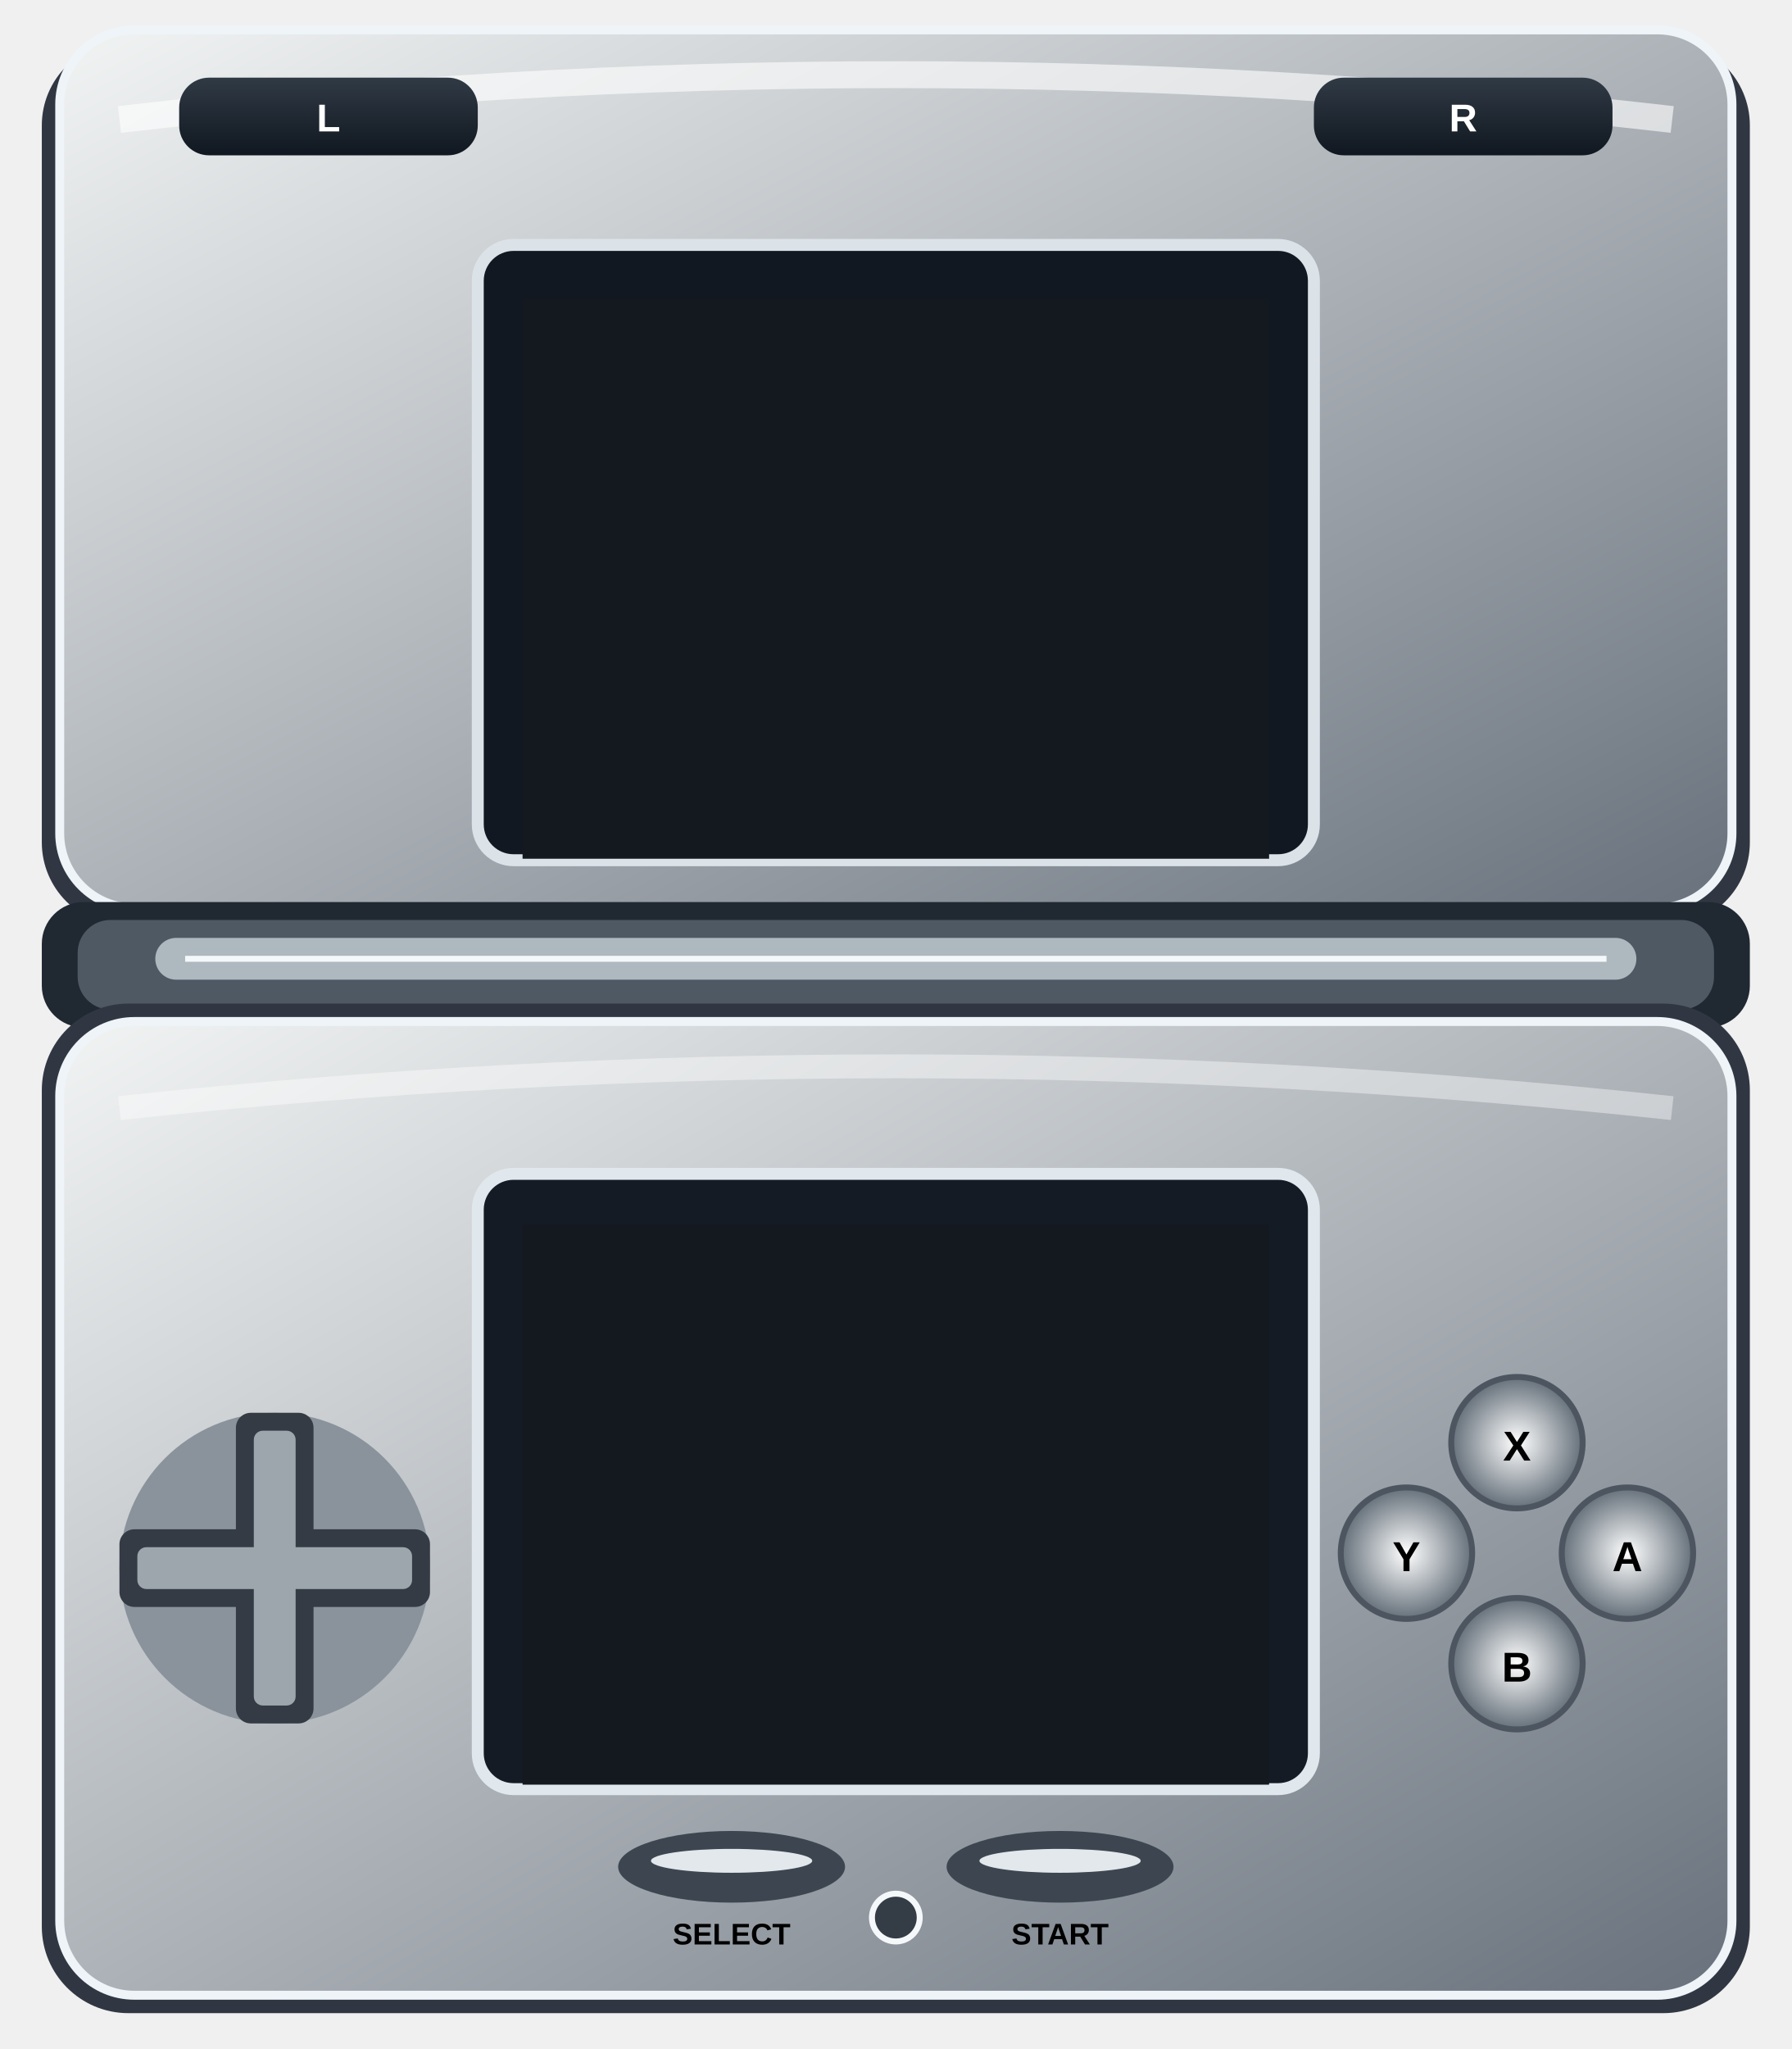
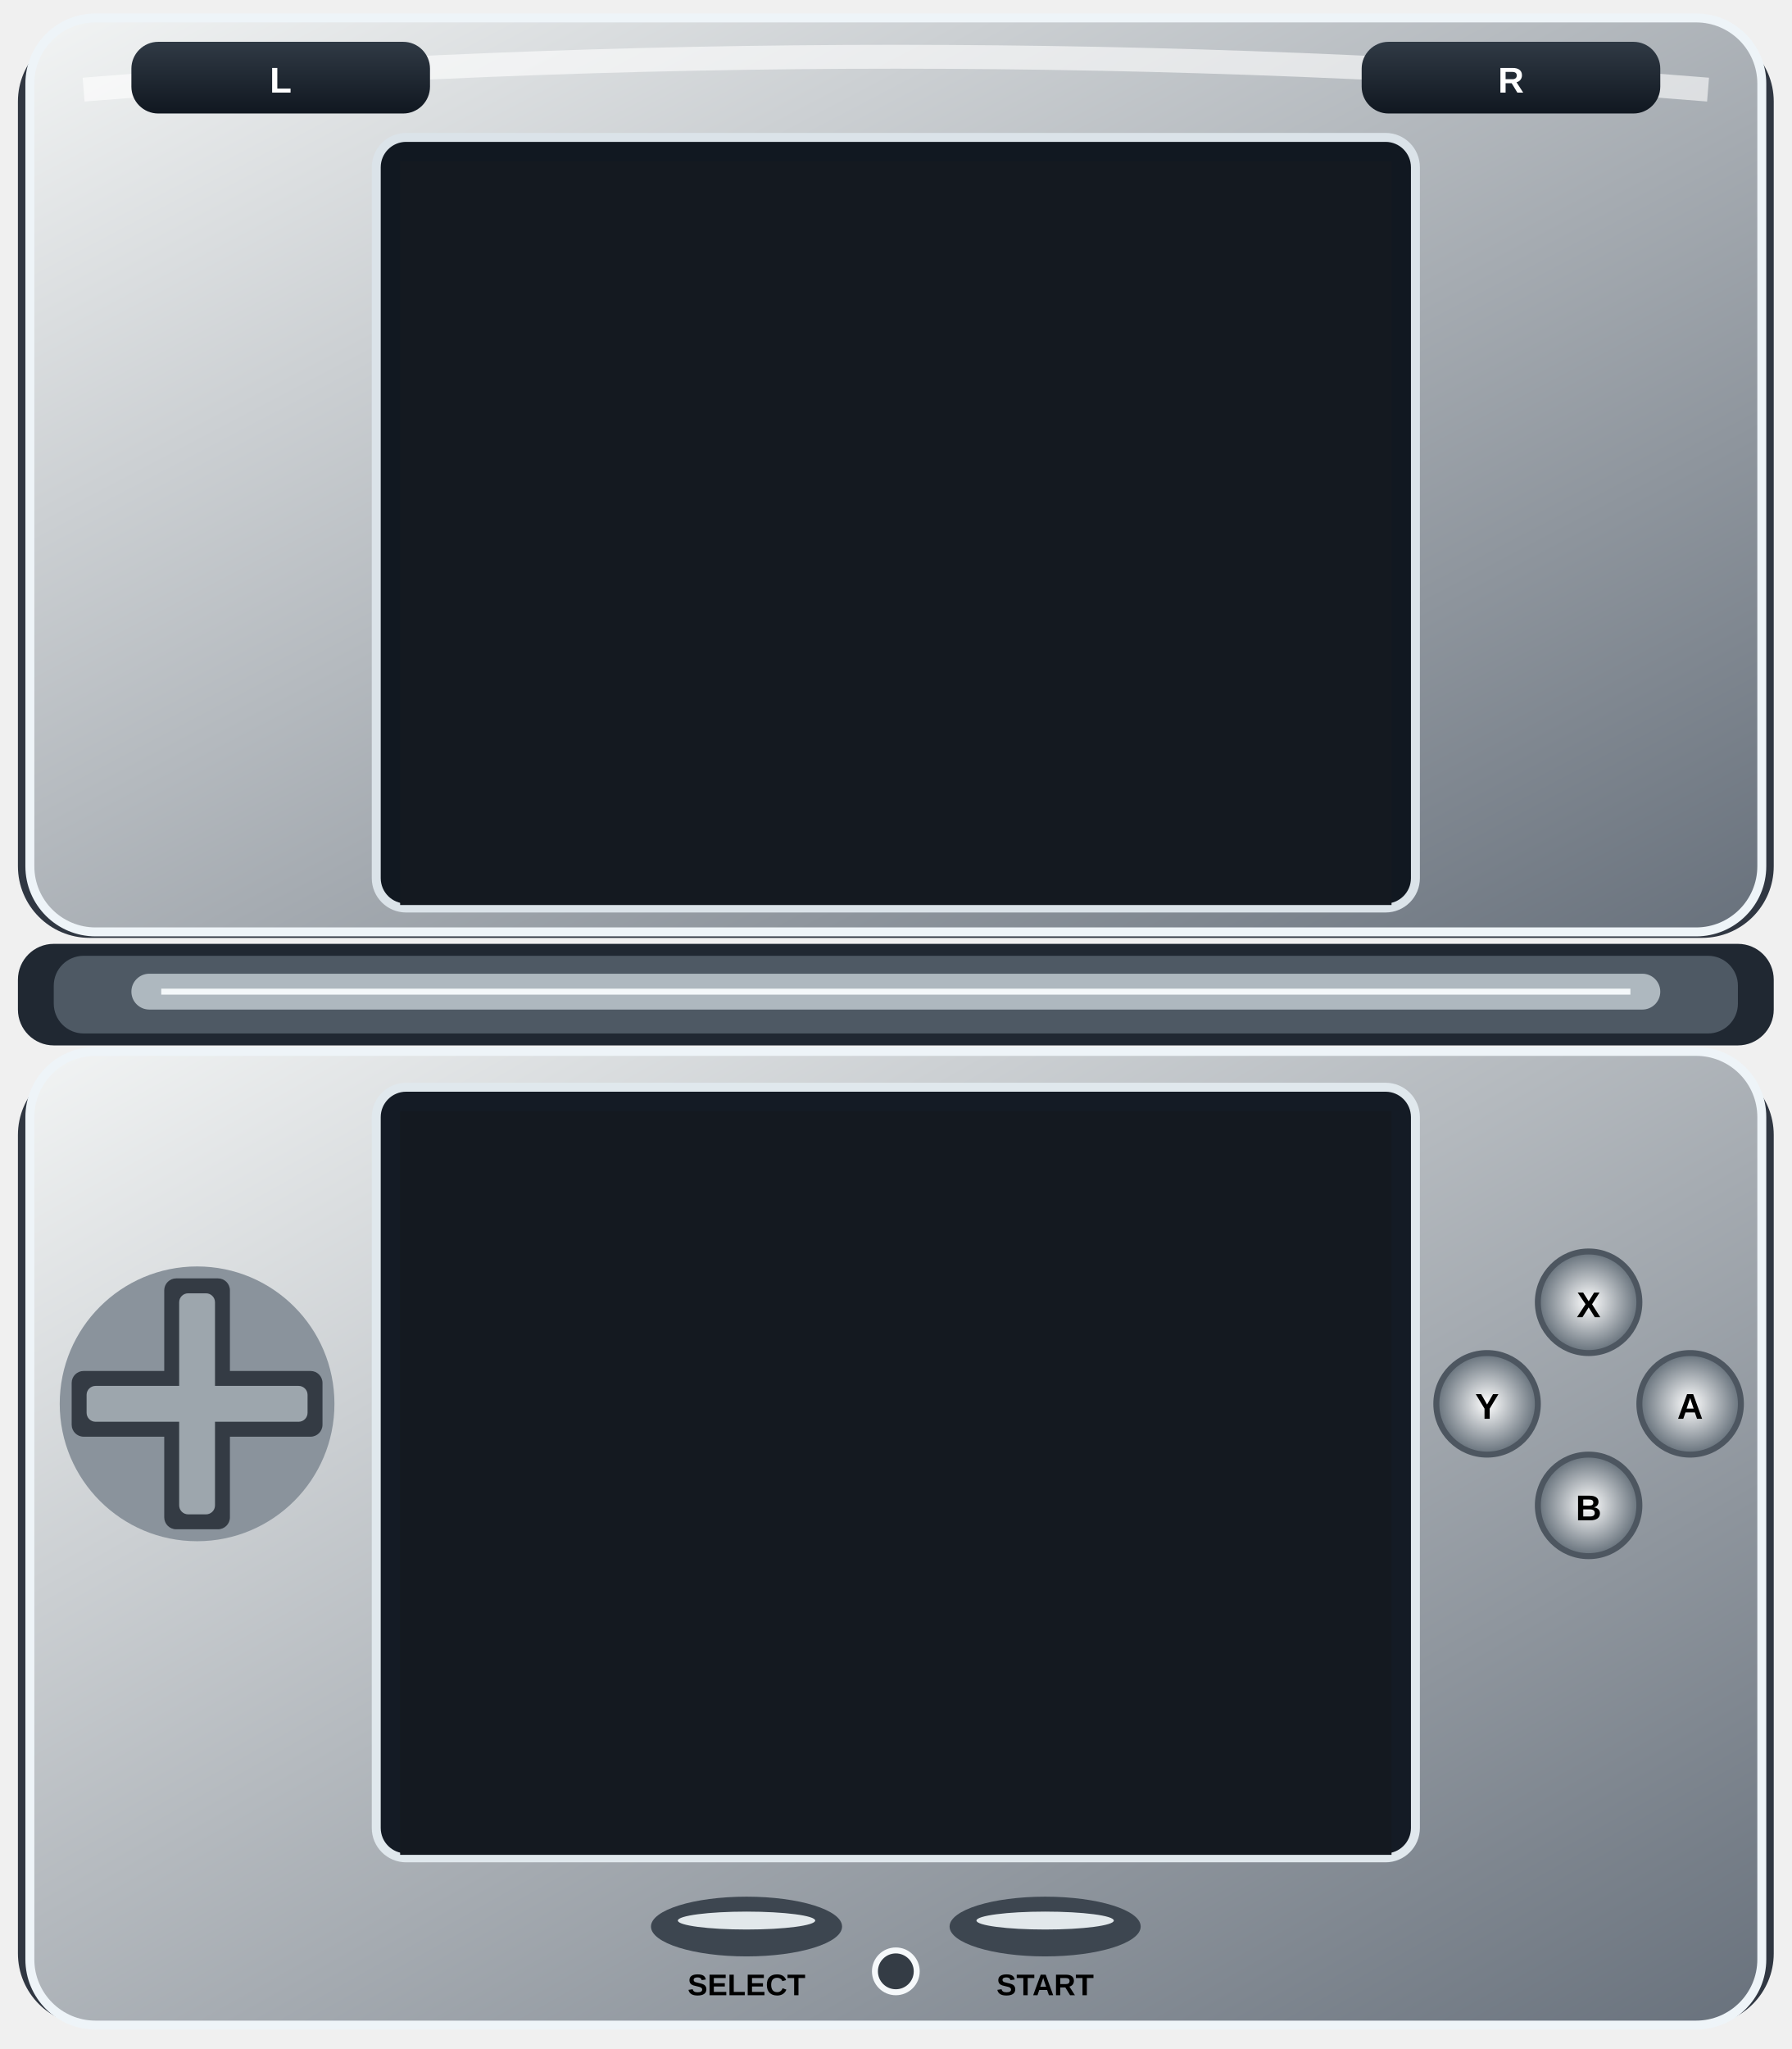
<svg xmlns="http://www.w3.org/2000/svg" version="1.2" baseProfile="tiny" viewBox="0 0 600 686">
  <defs>
    <linearGradient id="shell" x1="0" y1="0" x2="1" y2="1">
      <stop stop-color="#f2f4f4" />
      <stop offset="1" stop-color="#68717c" />
    </linearGradient>
    <linearGradient id="bezel" x1="0" y1="0" x2="0" y2="1">
      <stop stop-color="#303a45" />
      <stop offset="1" stop-color="#101720" />
    </linearGradient>
    <radialGradient id="button">
      <stop stop-color="#fff" />
      <stop offset="1" stop-color="#65707a" />
    </radialGradient>
  </defs>
-   <rect x="14" y="14" width="572" height="296" rx="28" fill="#303742" />
-   <rect x="20" y="10" width="560" height="294" rx="25" fill="url(#shell)" stroke="#eef4f8" stroke-width="3" />
-   <path d="M40 40Q300 10 560 40" fill="none" stroke="#fff" opacity=".6" stroke-width="9" />
-   <rect x="160" y="82" width="280" height="206" rx="12" fill="#111821" stroke="#dbe3e9" stroke-width="4" />
-   <rect id="screen_top" x="175" y="100" width="250" height="187.5" fill="#141920" />
-   <rect x="60" y="26" width="100" height="26" rx="10" fill="url(#bezel)" />
-   <rect x="440" y="26" width="100" height="26" rx="10" fill="url(#bezel)" />
-   <text x="110" y="44" text-anchor="middle" font-family="Arial" font-size="13" font-weight="bold" fill="#fff">L</text>
-   <text x="490" y="44" text-anchor="middle" font-family="Arial" font-size="13" font-weight="bold" fill="#fff">R</text>
-   <rect x="14" y="302" width="572" height="42" rx="14" fill="#202832" />
-   <rect x="26" y="308" width="548" height="30" rx="11" fill="#4e5964" />
-   <rect x="52" y="314" width="496" height="14" rx="7" fill="#aeb8bf" />
-   <path d="M62 321H538" stroke="#f4f8fa" stroke-width="2" />
-   <rect x="14" y="336" width="572" height="338" rx="29" fill="#303742" />
-   <rect x="20" y="342" width="560" height="326" rx="25" fill="url(#shell)" stroke="#eef4f8" stroke-width="3" />
-   <path d="M40 371Q300 343 560 371" fill="none" stroke="#fff" opacity=".4" stroke-width="8" />
-   <rect x="160" y="393" width="280" height="206" rx="12" fill="#141b25" stroke="#e0e8ed" stroke-width="4" />
-   <rect id="touchscreen" x="175" y="410" width="250" height="187.5" fill="#141920" />
-   <circle cx="92" cy="525" r="52" fill="#8a939c" />
-   <rect x="79" y="473" width="26" height="104" rx="5" fill="#343b44" />
-   <rect x="40" y="512" width="104" height="26" rx="5" fill="#343b44" />
-   <rect x="85" y="479" width="14" height="92" rx="3" fill="#9da6ad" />
-   <rect x="46" y="518" width="92" height="14" rx="3" fill="#9da6ad" />
-   <circle cx="545" cy="520" r="22" fill="url(#button)" stroke="#4d5660" stroke-width="2" />
-   <circle cx="508" cy="557" r="22" fill="url(#button)" stroke="#4d5660" stroke-width="2" />
-   <circle cx="471" cy="520" r="22" fill="url(#button)" stroke="#4d5660" stroke-width="2" />
-   <circle cx="508" cy="483" r="22" fill="url(#button)" stroke="#4d5660" stroke-width="2" />
-   <text x="545" y="526" text-anchor="middle" font-family="Arial" font-size="14" font-weight="bold">A</text>
-   <text x="508" y="563" text-anchor="middle" font-family="Arial" font-size="14" font-weight="bold">B</text>
-   <text x="471" y="526" text-anchor="middle" font-family="Arial" font-size="14" font-weight="bold">Y</text>
-   <text x="508" y="489" text-anchor="middle" font-family="Arial" font-size="14" font-weight="bold">X</text>
-   <ellipse cx="245" cy="625" rx="38" ry="12" fill="#3d4650" />
-   <ellipse cx="355" cy="625" rx="38" ry="12" fill="#3d4650" />
-   <ellipse cx="245" cy="623" rx="27" ry="4" fill="#e2e8eb" />
-   <ellipse cx="355" cy="623" rx="27" ry="4" fill="#e2e8eb" />
-   <text x="245" y="651" text-anchor="middle" font-family="Arial" font-size="10" font-weight="bold">SELECT</text>
-   <text x="355" y="651" text-anchor="middle" font-family="Arial" font-size="10" font-weight="bold">START</text>
-   <circle cx="300" cy="642" r="8" fill="#343c45" stroke="#f5f8fa" stroke-width="2" />
+   <rect x="6" y="10" width="588" height="304" rx="24" fill="#303742" />
+   <rect x="10" y="6" width="580" height="306" rx="22" fill="url(#shell)" stroke="#eef4f8" stroke-width="3" />
+   <path d="M28 30Q300 8 572 30" fill="none" stroke="#fff" opacity=".6" stroke-width="8" />
+   <rect x="126" y="46" width="348" height="258" rx="10" fill="#111821" stroke="#dbe3e9" stroke-width="3" />
+   <rect id="screen_top" x="134" y="54" width="332" height="249" fill="#141920" />
+   <rect x="44" y="14" width="100" height="24" rx="9" fill="url(#bezel)" />
+   <rect x="456" y="14" width="100" height="24" rx="9" fill="url(#bezel)" />
+   <text x="94" y="31" text-anchor="middle" font-family="Arial" font-size="12" font-weight="bold" fill="#fff">L</text>
+   <text x="506" y="31" text-anchor="middle" font-family="Arial" font-size="12" font-weight="bold" fill="#fff">R</text>
+   <rect x="6" y="316" width="588" height="34" rx="12" fill="#202832" />
+   <rect x="18" y="320" width="564" height="26" rx="10" fill="#4e5964" />
+   <rect x="44" y="326" width="512" height="12" rx="6" fill="#aeb8bf" />
+   <path d="M54 332H546" stroke="#f4f8fa" stroke-width="2" />
+   <rect x="6" y="356" width="588" height="322" rx="24" fill="#303742" />
+   <rect x="10" y="352" width="580" height="326" rx="22" fill="url(#shell)" stroke="#eef4f8" stroke-width="3" />
+   <rect x="126" y="364" width="348" height="258" rx="10" fill="#141b25" stroke="#e0e8ed" stroke-width="3" />
+   <rect id="touchscreen" x="134" y="372" width="332" height="249" fill="#141920" />
+   <circle cx="66" cy="470" r="46" fill="#8a939c" />
+   <rect x="55" y="428" width="22" height="84" rx="4" fill="#343b44" />
+   <rect x="24" y="459" width="84" height="22" rx="4" fill="#343b44" />
+   <rect x="60" y="433" width="12" height="74" rx="3" fill="#9da6ad" />
+   <rect x="29" y="464" width="74" height="12" rx="3" fill="#9da6ad" />
+   <circle cx="566" cy="470" r="17" fill="url(#button)" stroke="#4d5660" stroke-width="2" />
+   <circle cx="532" cy="504" r="17" fill="url(#button)" stroke="#4d5660" stroke-width="2" />
+   <circle cx="498" cy="470" r="17" fill="url(#button)" stroke="#4d5660" stroke-width="2" />
+   <circle cx="532" cy="436" r="17" fill="url(#button)" stroke="#4d5660" stroke-width="2" />
+   <text x="566" y="475" text-anchor="middle" font-family="Arial" font-size="12" font-weight="bold">A</text>
+   <text x="532" y="509" text-anchor="middle" font-family="Arial" font-size="12" font-weight="bold">B</text>
+   <text x="498" y="475" text-anchor="middle" font-family="Arial" font-size="12" font-weight="bold">Y</text>
+   <text x="532" y="441" text-anchor="middle" font-family="Arial" font-size="12" font-weight="bold">X</text>
+   <ellipse cx="250" cy="645" rx="32" ry="10" fill="#3d4650" />
+   <ellipse cx="350" cy="645" rx="32" ry="10" fill="#3d4650" />
+   <ellipse cx="250" cy="643" rx="23" ry="3" fill="#e2e8eb" />
+   <ellipse cx="350" cy="643" rx="23" ry="3" fill="#e2e8eb" />
+   <text x="250" y="668" text-anchor="middle" font-family="Arial" font-size="10" font-weight="bold">SELECT</text>
+   <text x="350" y="668" text-anchor="middle" font-family="Arial" font-size="10" font-weight="bold">START</text>
+   <circle cx="300" cy="660" r="7" fill="#343c45" stroke="#f5f8fa" stroke-width="2" />
</svg>
